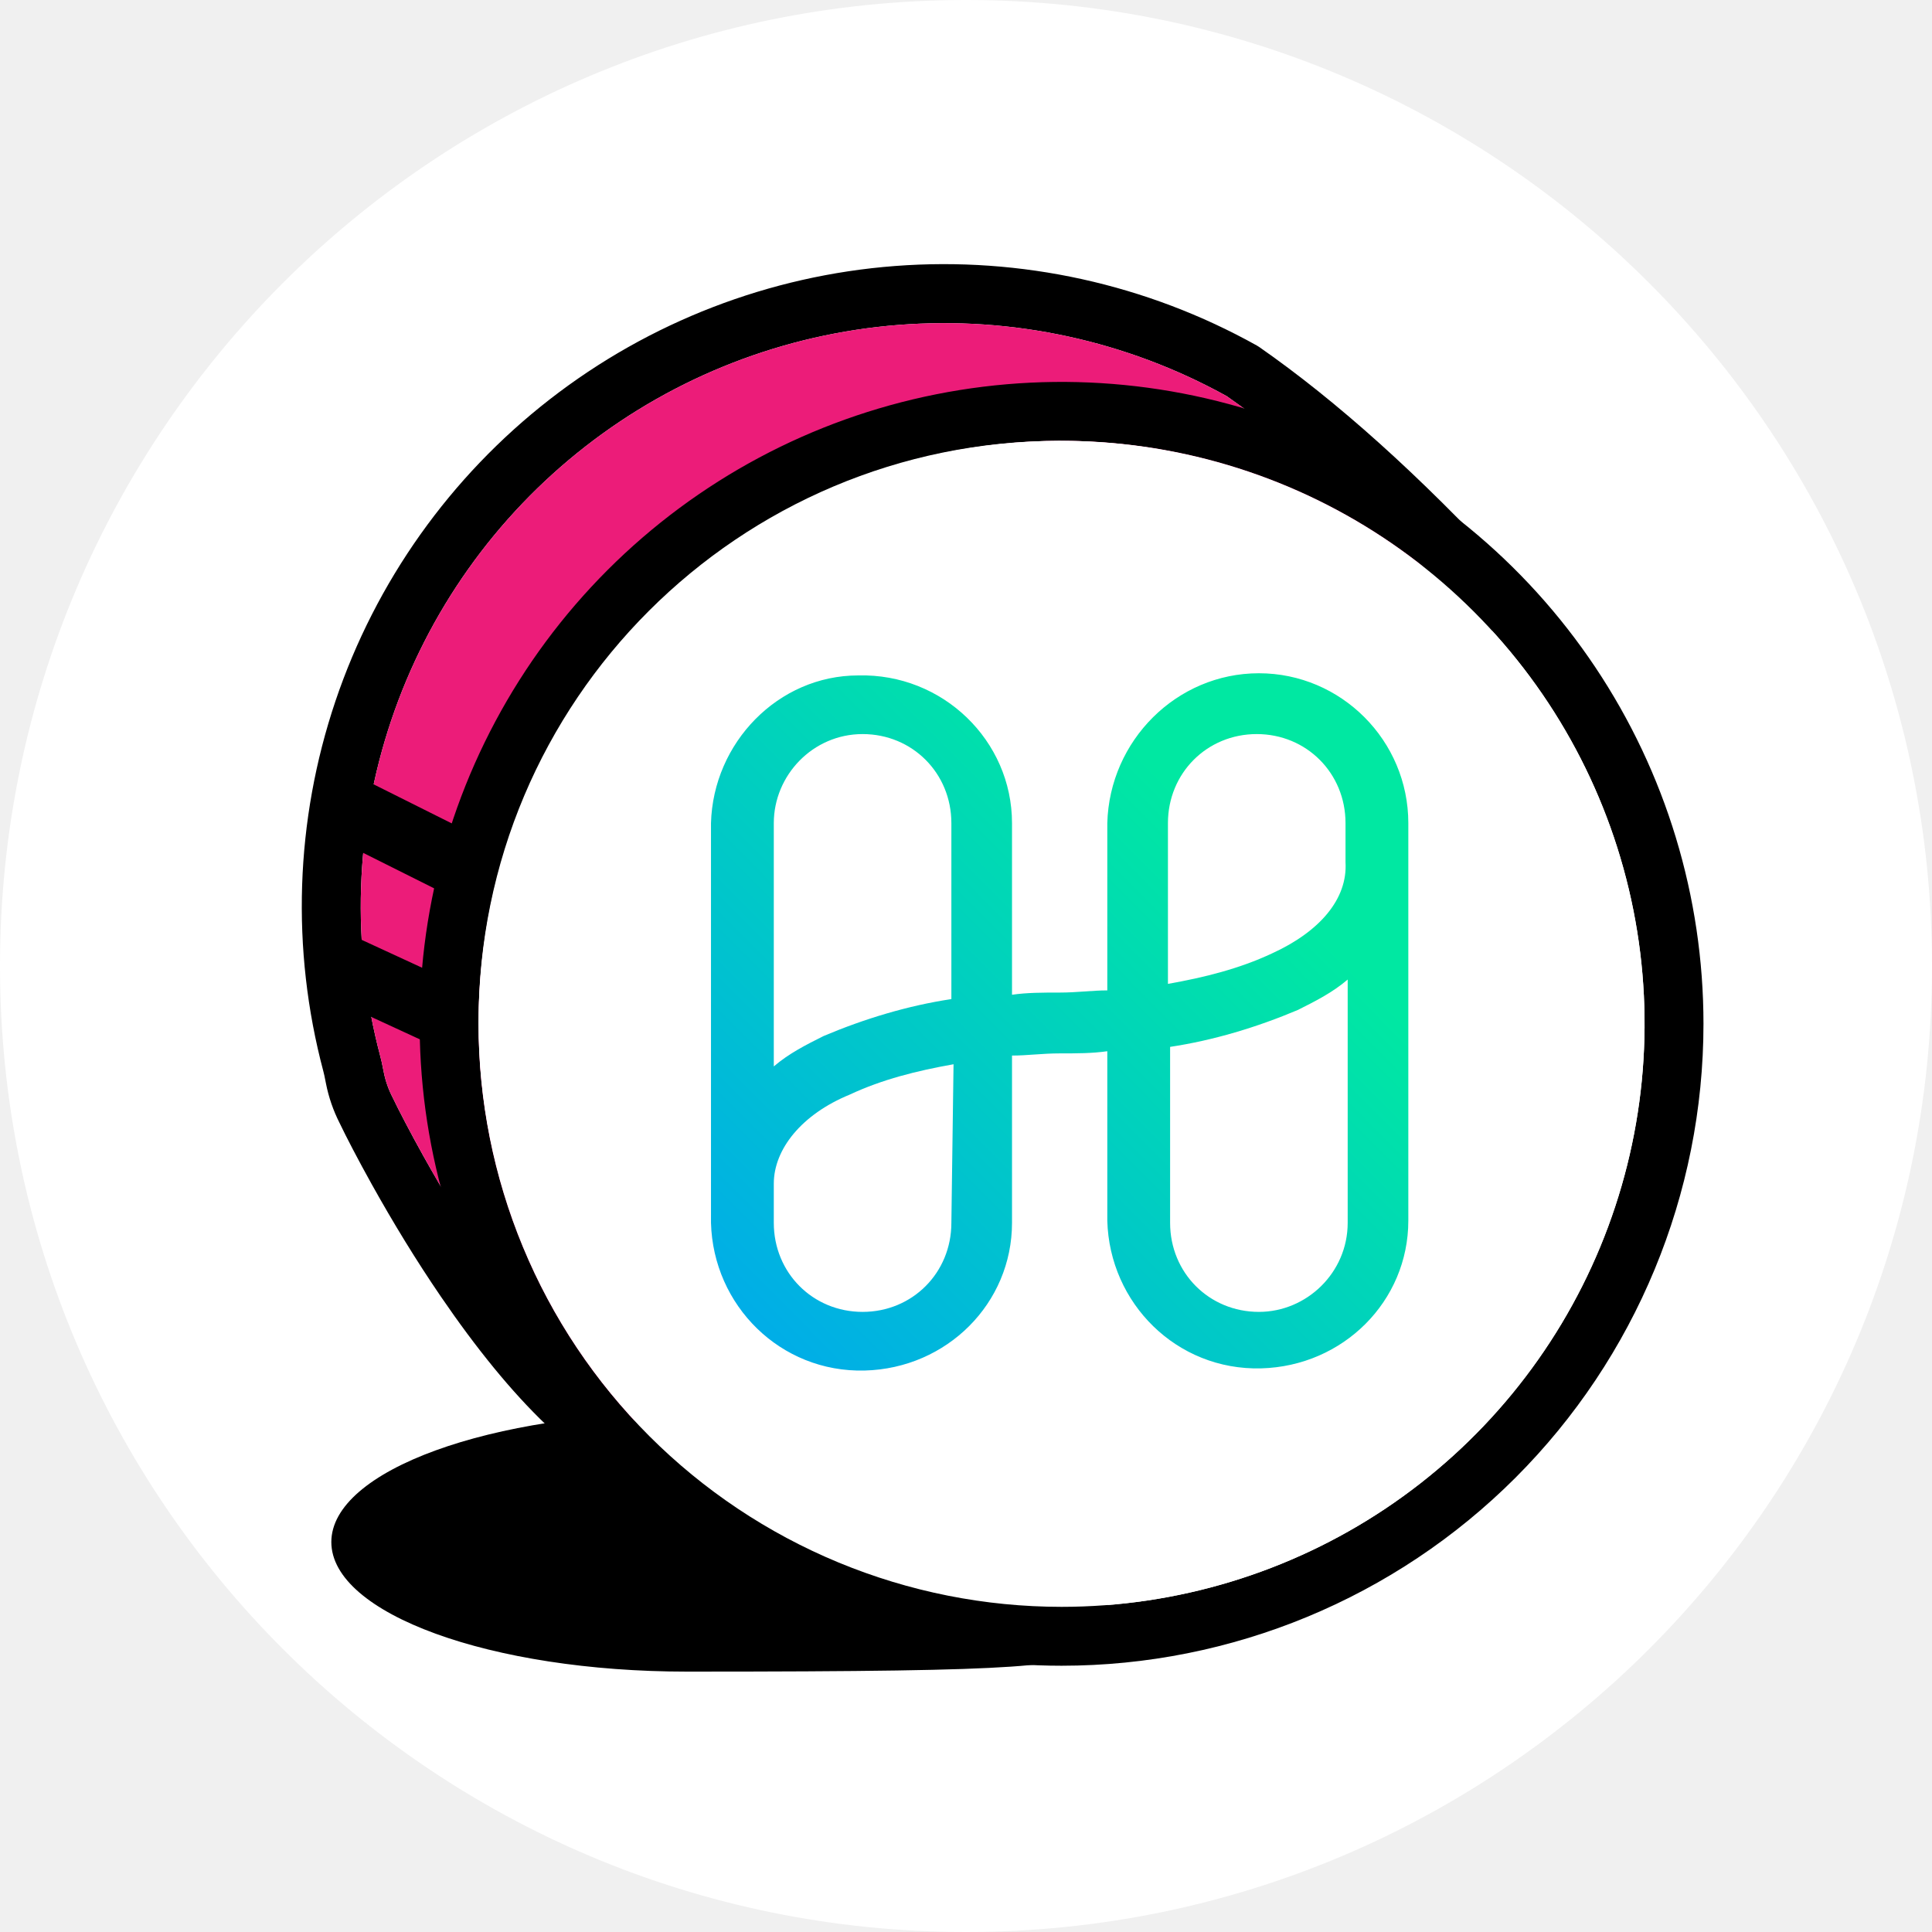
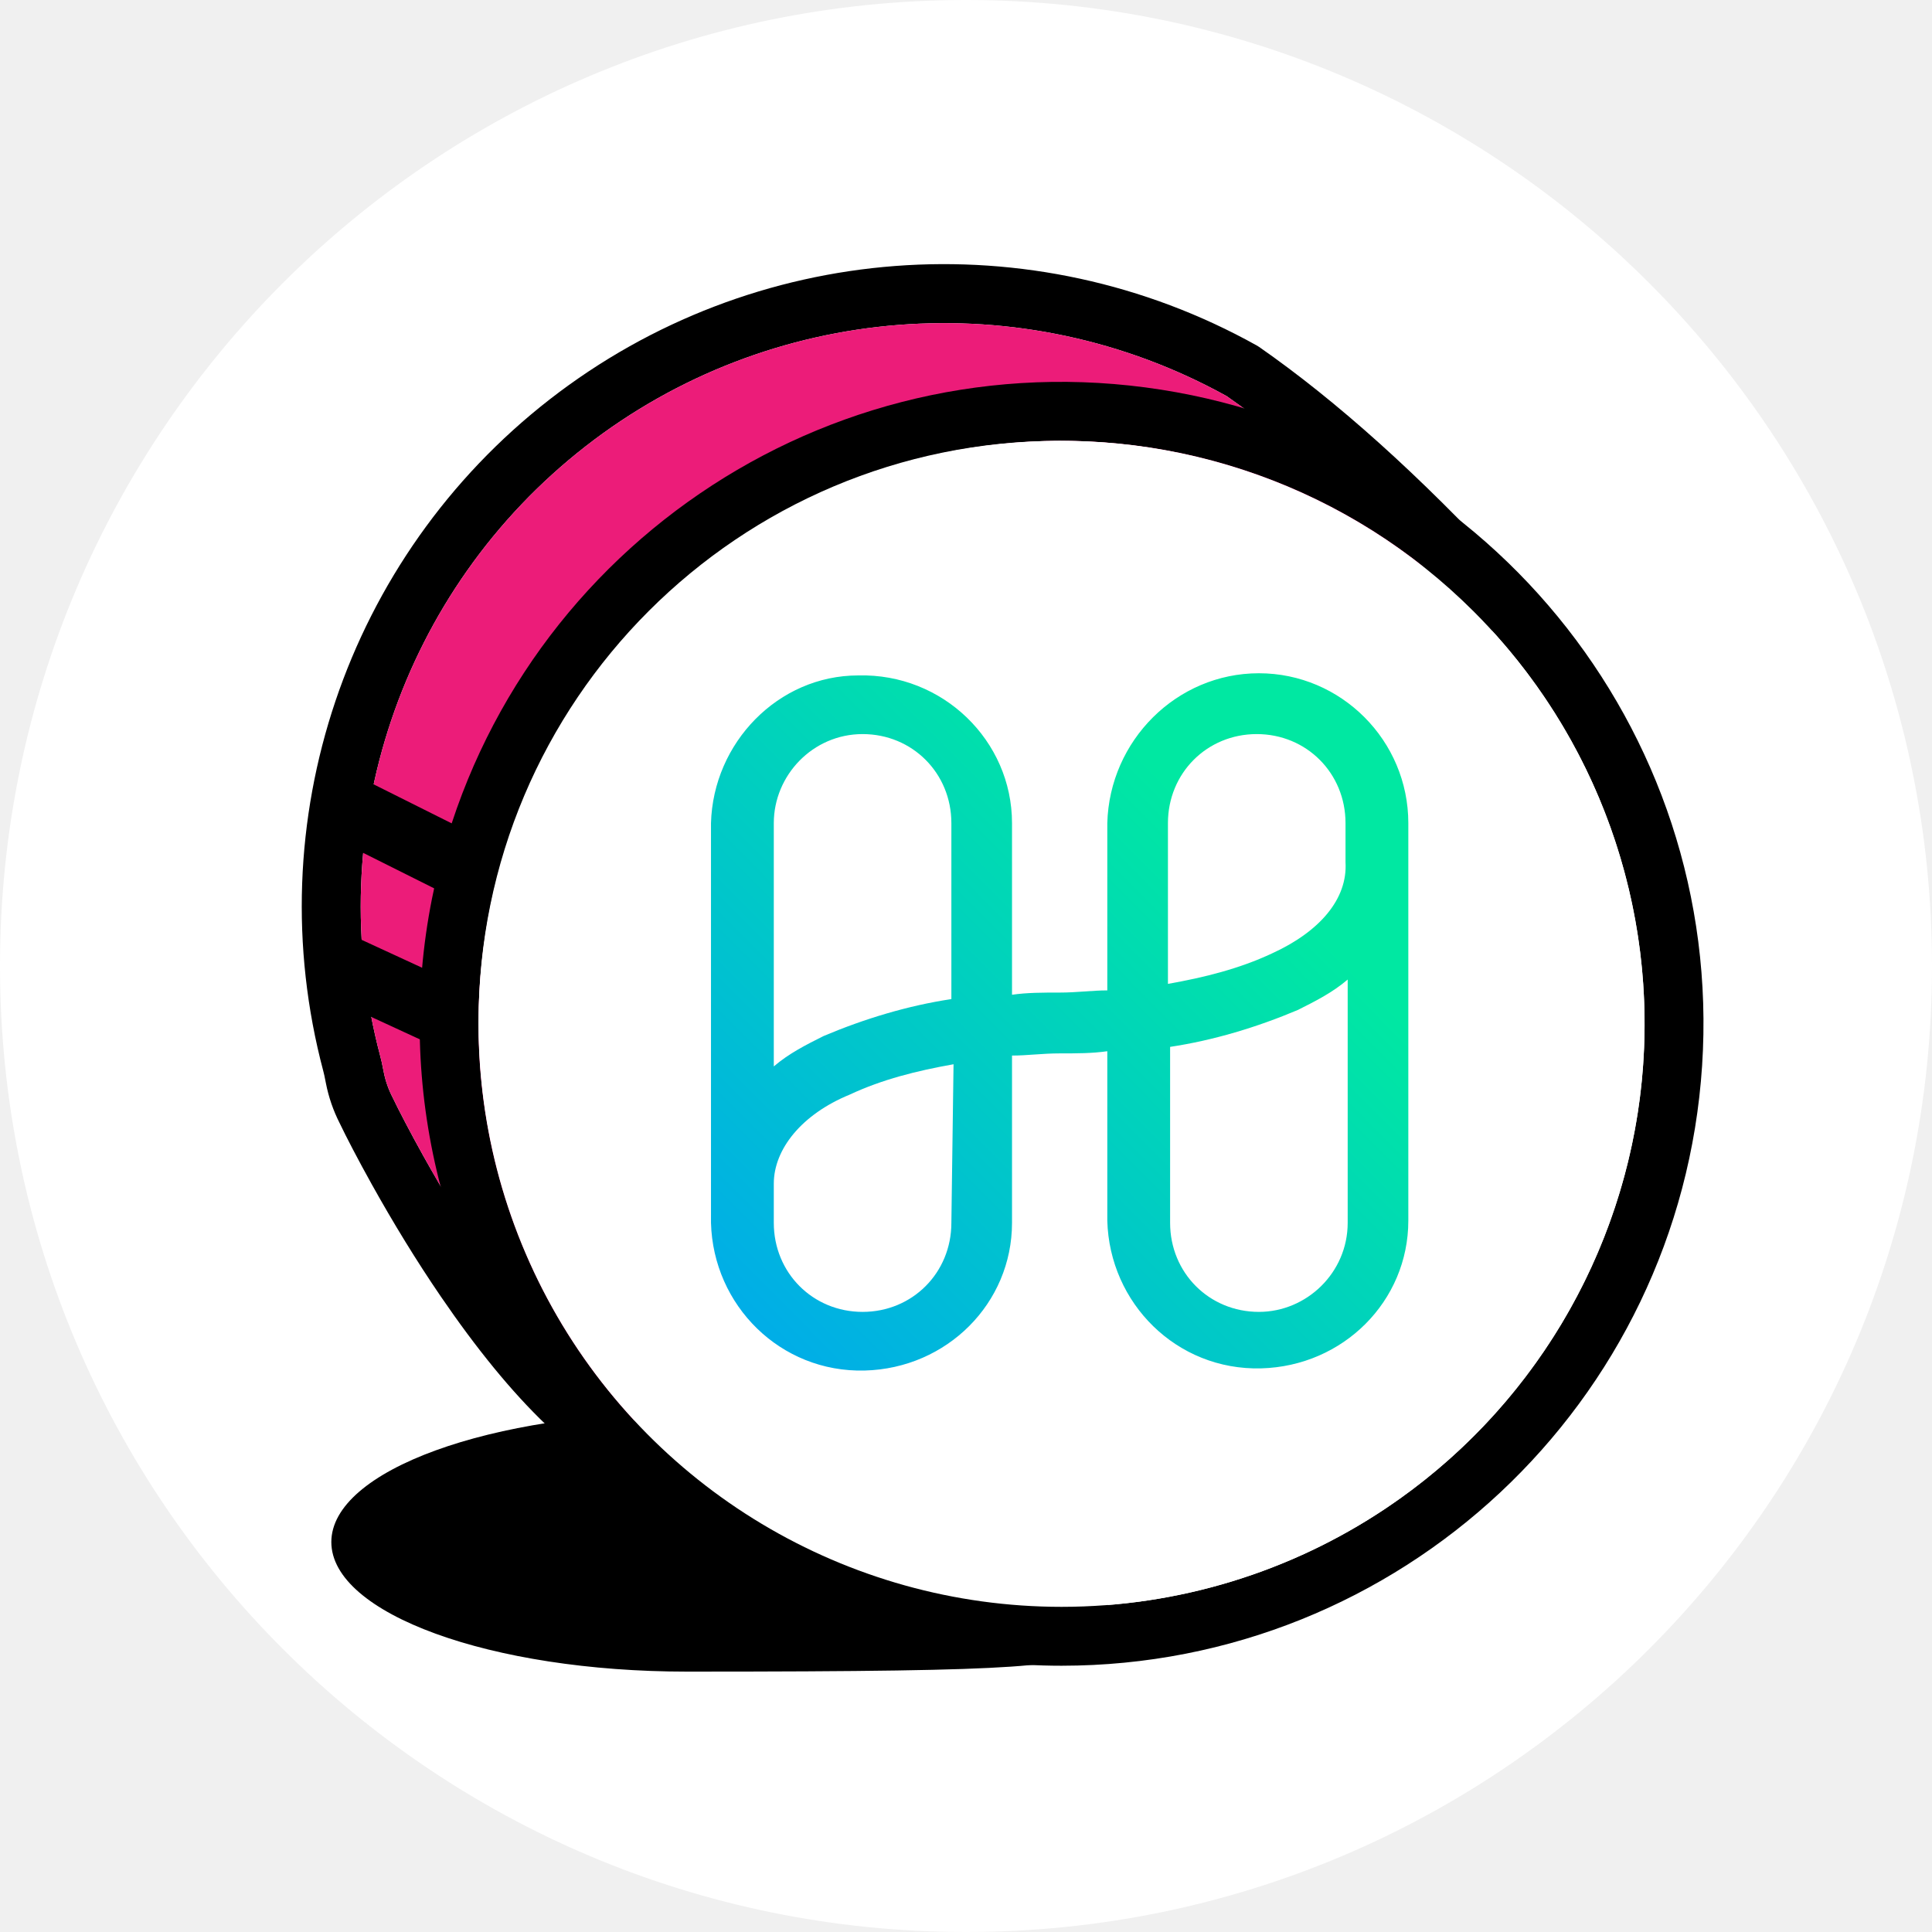
<svg xmlns="http://www.w3.org/2000/svg" width="256" height="256" viewBox="0 0 256 256" fill="none">
-   <path d="M128 256C198.692 256 256 198.692 256 128C256 57.307 198.692 0 128 0C57.307 0 0 57.307 0 128C0 198.692 57.307 256 128 256Z" fill="white" />
-   <path d="M91.036 221.498C138.893 221.498 138.893 220.785 147.008 218.377C157.608 215.229 117.068 187.164 91.036 187.164C65.004 187.164 43.903 194.849 43.903 204.329C43.903 213.809 65.003 221.498 91.036 221.498Z" fill="black" />
-   <path d="M199.706 75.513L201.906 77.885L199.982 80.485C137.567 164.875 101.612 203.085 86.357 197.959C77.065 194.838 67.746 185.45 58.428 171.818C55.152 167.027 52.077 161.981 49.279 156.96C47.416 153.617 45.839 150.567 45.021 148.85C44.165 147.173 43.547 145.385 43.186 143.537L43.144 143.324C42.998 142.571 42.944 142.334 42.838 141.924C38.551 125.778 39.111 108.728 44.449 92.899C49.787 77.07 59.666 63.162 72.855 52.909C86.043 42.657 101.959 36.513 118.615 35.245C135.272 33.976 151.934 37.639 166.523 45.776L166.847 45.976C177.138 53.143 188.091 62.988 199.706 75.513ZM162.547 52.493C149.291 45.152 134.169 41.87 119.063 43.054C103.956 44.237 89.53 49.835 77.579 59.151C65.628 68.466 56.678 81.089 51.842 95.45C47.007 109.811 46.499 125.276 50.381 139.923C50.55 140.559 50.626 140.918 50.805 141.84L50.842 142.029C51.078 143.238 51.49 144.406 52.065 145.495C52.812 147.062 54.313 149.964 56.096 153.165C58.785 157.991 61.739 162.837 64.87 167.417C73.289 179.733 81.639 188.144 88.842 190.564C98.449 193.791 134.616 155.506 191.773 78.464C181.396 67.509 171.654 58.852 162.547 52.493Z" fill="black" />
-   <path d="M162.546 52.493C149.29 45.153 134.168 41.87 119.062 43.054C103.955 44.238 89.53 49.836 77.579 59.151C65.628 68.467 56.678 81.09 51.842 95.45C47.007 109.811 46.499 125.276 50.381 139.923C50.55 140.559 50.626 140.918 50.805 141.84L50.842 142.029C51.078 143.237 51.49 144.404 52.065 145.493C52.812 147.06 54.313 149.962 56.096 153.163C58.785 157.989 61.739 162.835 64.87 167.415C73.289 179.731 81.639 188.142 88.842 190.562C98.449 193.789 134.616 155.504 191.773 78.462C181.396 67.507 171.653 58.851 162.546 52.493Z" fill="#EC1C79" />
-   <path d="M140.663 220.718C123.84 220.718 107.396 215.73 93.408 206.383C79.421 197.037 68.519 183.753 62.081 168.212C55.644 152.67 53.959 135.568 57.241 119.068C60.523 102.569 68.624 87.414 80.519 75.518C92.415 63.623 107.57 55.522 124.069 52.24C140.569 48.958 157.671 50.643 173.212 57.081C188.754 63.518 202.038 74.42 211.384 88.407C220.731 102.395 225.719 118.84 225.719 135.662C225.719 158.22 216.758 179.855 200.807 195.806C184.856 211.757 163.221 220.718 140.663 220.718ZM140.663 212.918C155.942 212.918 170.877 208.387 183.581 199.898C196.285 191.41 206.187 179.345 212.034 165.229C217.88 151.113 219.41 135.581 216.43 120.595C213.449 105.61 206.092 91.845 195.288 81.041C184.484 70.237 170.72 62.88 155.735 59.899C140.749 56.918 125.217 58.447 111.101 64.294C96.985 70.14 84.919 80.041 76.431 92.745C67.942 105.449 63.411 120.384 63.41 135.663C63.41 145.808 65.408 155.854 69.29 165.226C73.173 174.599 78.863 183.115 86.037 190.289C93.21 197.462 101.727 203.153 111.1 207.035C120.472 210.917 130.518 212.915 140.663 212.915V212.918Z" fill="black" />
-   <path d="M140.662 212.915C155.941 212.915 170.877 208.384 183.581 199.896C196.285 191.407 206.187 179.342 212.034 165.226C217.881 151.11 219.411 135.578 216.43 120.592C213.449 105.607 206.092 91.842 195.288 81.038C184.484 70.234 170.719 62.876 155.734 59.895C140.749 56.915 125.216 58.444 111.1 64.291C96.984 70.138 84.919 80.039 76.43 92.743C67.941 105.447 63.41 120.383 63.41 135.662C63.41 145.807 65.408 155.853 69.29 165.225C73.172 174.598 78.863 183.114 86.036 190.288C93.21 197.462 101.726 203.152 111.099 207.034C120.472 210.917 130.517 212.915 140.662 212.915Z" fill="white" />
-   <circle cx="140.41" cy="135.41" r="77" fill="white" />
-   <path d="M166.81 89.21C155.906 89.21 147.01 98.133 146.723 109.07V131.233C144.714 131.233 142.706 131.521 140.41 131.521C138.114 131.521 136.106 131.521 134.097 131.809V109.07C134.097 98.133 124.914 89.21 113.723 89.498C103.106 89.498 94.497 98.421 94.21 109.07V162.031C94.497 172.968 103.393 181.891 114.584 181.603C125.488 181.316 134.097 172.681 134.097 162.031V139.868C136.106 139.868 138.114 139.58 140.41 139.58C142.706 139.58 144.714 139.58 146.723 139.293V161.743C147.01 172.681 155.906 181.603 167.097 181.316C178.001 181.028 186.61 172.393 186.61 161.743V109.07C186.61 98.133 177.714 89.21 166.81 89.21ZM114.297 97.269C120.897 97.269 126.062 102.45 126.062 109.07V132.384C120.323 133.248 114.584 134.975 109.132 137.278C106.836 138.429 104.54 139.58 102.532 141.307V109.07C102.532 102.738 107.697 97.269 114.297 97.269ZM126.062 162.031C126.062 168.651 120.897 173.832 114.297 173.832C107.697 173.832 102.532 168.651 102.532 162.031V156.85C102.532 152.245 106.262 147.639 112.575 145.049C116.88 143.034 121.471 141.883 126.349 141.019L126.062 162.031ZM166.81 173.832C160.21 173.832 155.045 168.651 155.045 162.031V138.717C160.784 137.853 166.523 136.126 171.975 133.824C174.27 132.672 176.566 131.521 178.575 129.794V162.031C178.575 168.651 173.123 173.832 166.81 173.832ZM168.531 126.34C164.227 128.355 159.636 129.506 154.758 130.37V109.07C154.758 102.45 159.923 97.269 166.523 97.269C173.123 97.269 178.288 102.45 178.288 109.07V114.251C178.575 119.144 174.844 123.462 168.531 126.34Z" fill="url(#paint0_linear_1751_1912)" />
-   <path d="M45.069 111.479C44.057 110.947 43.294 110.039 42.944 108.951C42.593 107.863 42.683 106.681 43.194 105.658C43.705 104.635 44.596 103.854 45.676 103.481C46.757 103.107 47.941 103.172 48.974 103.662L61.459 109.905C61.979 110.158 62.444 110.511 62.826 110.944C63.208 111.378 63.501 111.883 63.687 112.43C63.873 112.977 63.948 113.556 63.909 114.133C63.87 114.709 63.716 115.273 63.458 115.79C63.199 116.307 62.841 116.767 62.403 117.145C61.965 117.522 61.457 117.809 60.908 117.989C60.358 118.169 59.779 118.238 59.203 118.192C58.627 118.146 58.065 117.986 57.551 117.722L45.069 111.479Z" fill="black" />
-   <path d="M43.632 132.18C43.103 131.944 42.627 131.606 42.23 131.185C41.833 130.764 41.524 130.268 41.321 129.726C41.117 129.185 41.023 128.608 41.044 128.029C41.065 127.451 41.201 126.883 41.443 126.357C41.686 125.832 42.03 125.36 42.456 124.969C42.883 124.577 43.383 124.275 43.927 124.078C44.471 123.882 45.049 123.795 45.627 123.824C46.205 123.852 46.772 123.996 47.294 124.245L59.779 130.007C60.308 130.243 60.784 130.581 61.181 131.002C61.578 131.423 61.887 131.919 62.091 132.461C62.294 133.002 62.388 133.579 62.367 134.158C62.346 134.736 62.21 135.304 61.968 135.83C61.725 136.355 61.381 136.827 60.955 137.218C60.528 137.61 60.028 137.912 59.484 138.109C58.94 138.305 58.362 138.392 57.784 138.363C57.206 138.335 56.639 138.191 56.117 137.942L43.632 132.18Z" fill="black" />
+   <path d="M128 256c70.692 0 128-57.308 128-128C256 57.308 198.692 0 128 0 57.308 0 0 57.307 0 128c0 70.692 57.307 128 128 128Z" fill="#fff" />
+   <path d="M91.036 221.498c47.857 0 47.857-.713 55.972-3.121 10.6-3.148-29.94-31.213-55.972-31.213s-47.133 7.685-47.133 17.165 21.1 17.169 47.133 17.169Z" fill="#000" />
+   <path d="m199.706 75.513 2.2 2.372-1.924 2.6c-62.415 84.39-98.37 122.6-113.625 117.474-9.292-3.121-18.61-12.509-27.929-26.141-3.276-4.791-6.35-9.837-9.149-14.858-1.863-3.343-3.44-6.393-4.258-8.11a20.22 20.22 0 0 1-1.835-5.313l-.042-.213c-.146-.753-.2-.99-.306-1.4a85.088 85.088 0 0 1 123.685-96.148l.324.2c10.291 7.167 21.244 17.012 32.859 29.537Zm-37.159-23.02a77.3 77.3 0 0 0-112.166 87.43c.17.636.245.995.424 1.917l.037.189a12.605 12.605 0 0 0 1.223 3.466c.747 1.567 2.248 4.469 4.031 7.67 2.69 4.826 5.643 9.672 8.774 14.252 8.42 12.316 16.77 20.727 23.972 23.147 9.607 3.227 45.774-35.058 102.931-112.1-10.377-10.955-20.119-19.612-29.226-25.971Z" fill="#000" />
+   <path d="M162.546 52.493a77.3 77.3 0 0 0-112.165 87.43c.169.636.245.995.424 1.917l.037.189a12.617 12.617 0 0 0 1.223 3.464c.747 1.567 2.248 4.469 4.03 7.67 2.69 4.826 5.644 9.672 8.775 14.252 8.419 12.316 16.769 20.727 23.972 23.147 9.607 3.227 45.774-35.058 102.931-112.1-10.377-10.955-20.12-19.611-29.227-25.969Z" fill="#EC1C79" />
+   <path d="M140.663 220.718a85.058 85.058 0 0 1-83.422-101.65 85.056 85.056 0 1 1 83.422 101.65Zm0-7.8a77.246 77.246 0 0 0 42.918-13.02 77.248 77.248 0 0 0 11.707-118.857A77.252 77.252 0 0 0 69.29 165.226a77.257 77.257 0 0 0 41.81 41.809 77.254 77.254 0 0 0 29.563 5.88v.003Z" fill="#000" />
+   <path d="M140.662 212.915a77.256 77.256 0 0 0 71.372-47.689 77.25 77.25 0 0 0-16.746-84.188A77.254 77.254 0 0 0 76.43 92.743a77.251 77.251 0 0 0 64.232 120.172Z" fill="#fff" />
+   <circle cx="140.41" cy="135.41" r="77" fill="#fff" />
+   <path d="M166.81 89.21c-10.904 0-19.8 8.923-20.087 19.86v22.163c-2.009 0-4.017.288-6.313.288-2.296 0-4.304 0-6.313.288V109.07c0-10.937-9.183-19.86-20.374-19.572-10.617 0-19.226 8.922-19.513 19.572v52.961c.287 10.937 9.183 19.86 20.374 19.572 10.904-.287 19.513-8.922 19.513-19.572v-22.163c2.009 0 4.017-.288 6.313-.288 2.296 0 4.304 0 6.313-.287v22.45c.287 10.938 9.183 19.86 20.374 19.573 10.904-.288 19.513-8.923 19.513-19.573V109.07c0-10.937-8.896-19.86-19.8-19.86Zm-52.513 8.06c6.6 0 11.765 5.18 11.765 11.8v23.314c-5.739.864-11.478 2.591-16.93 4.894-2.296 1.151-4.592 2.302-6.6 4.029V109.07c0-6.332 5.165-11.8 11.765-11.8Zm11.765 64.761c0 6.62-5.165 11.801-11.765 11.801-6.6 0-11.765-5.181-11.765-11.801v-5.181c0-4.605 3.73-9.211 10.043-11.801 4.305-2.015 8.896-3.166 13.774-4.03l-.287 21.012Zm40.748 11.801c-6.6 0-11.765-5.181-11.765-11.801v-23.314c5.739-.864 11.478-2.591 16.93-4.893 2.295-1.152 4.591-2.303 6.6-4.03v32.237c0 6.62-5.452 11.801-11.765 11.801Zm1.721-47.492c-4.304 2.015-8.895 3.166-13.773 4.03v-21.3c0-6.62 5.165-11.8 11.765-11.8 6.6 0 11.765 5.18 11.765 11.8v5.181c.287 4.893-3.444 9.211-9.757 12.089Z" fill="url(#a)" />
+   <path d="M45.07 111.479a4.37 4.37 0 0 1 3.904-7.817l12.485 6.243a4.381 4.381 0 0 1 2.228 2.525 4.37 4.37 0 0 1-6.136 5.292l-12.482-6.243Zm-1.438 20.701a4.38 4.38 0 0 1-2.311-2.454 4.369 4.369 0 0 1 5.973-5.481l12.485 5.762a4.38 4.38 0 0 1 2.312 2.454 4.369 4.369 0 0 1-5.974 5.481l-12.485-5.762Z" fill="#000" />
  <defs>
-     <linearGradient id="paint0_linear_1751_1912" x1="140.41" y1="89.21" x2="76.511" y2="152.915" gradientUnits="userSpaceOnUse">
+     <linearGradient id="a" x1="140.41" y1="89.21" x2="76.511" y2="152.915" gradientUnits="userSpaceOnUse">
      <stop stop-color="#00E8A2" />
      <stop offset="1" stop-color="#00ADE8" />
    </linearGradient>
  </defs>
</svg>
